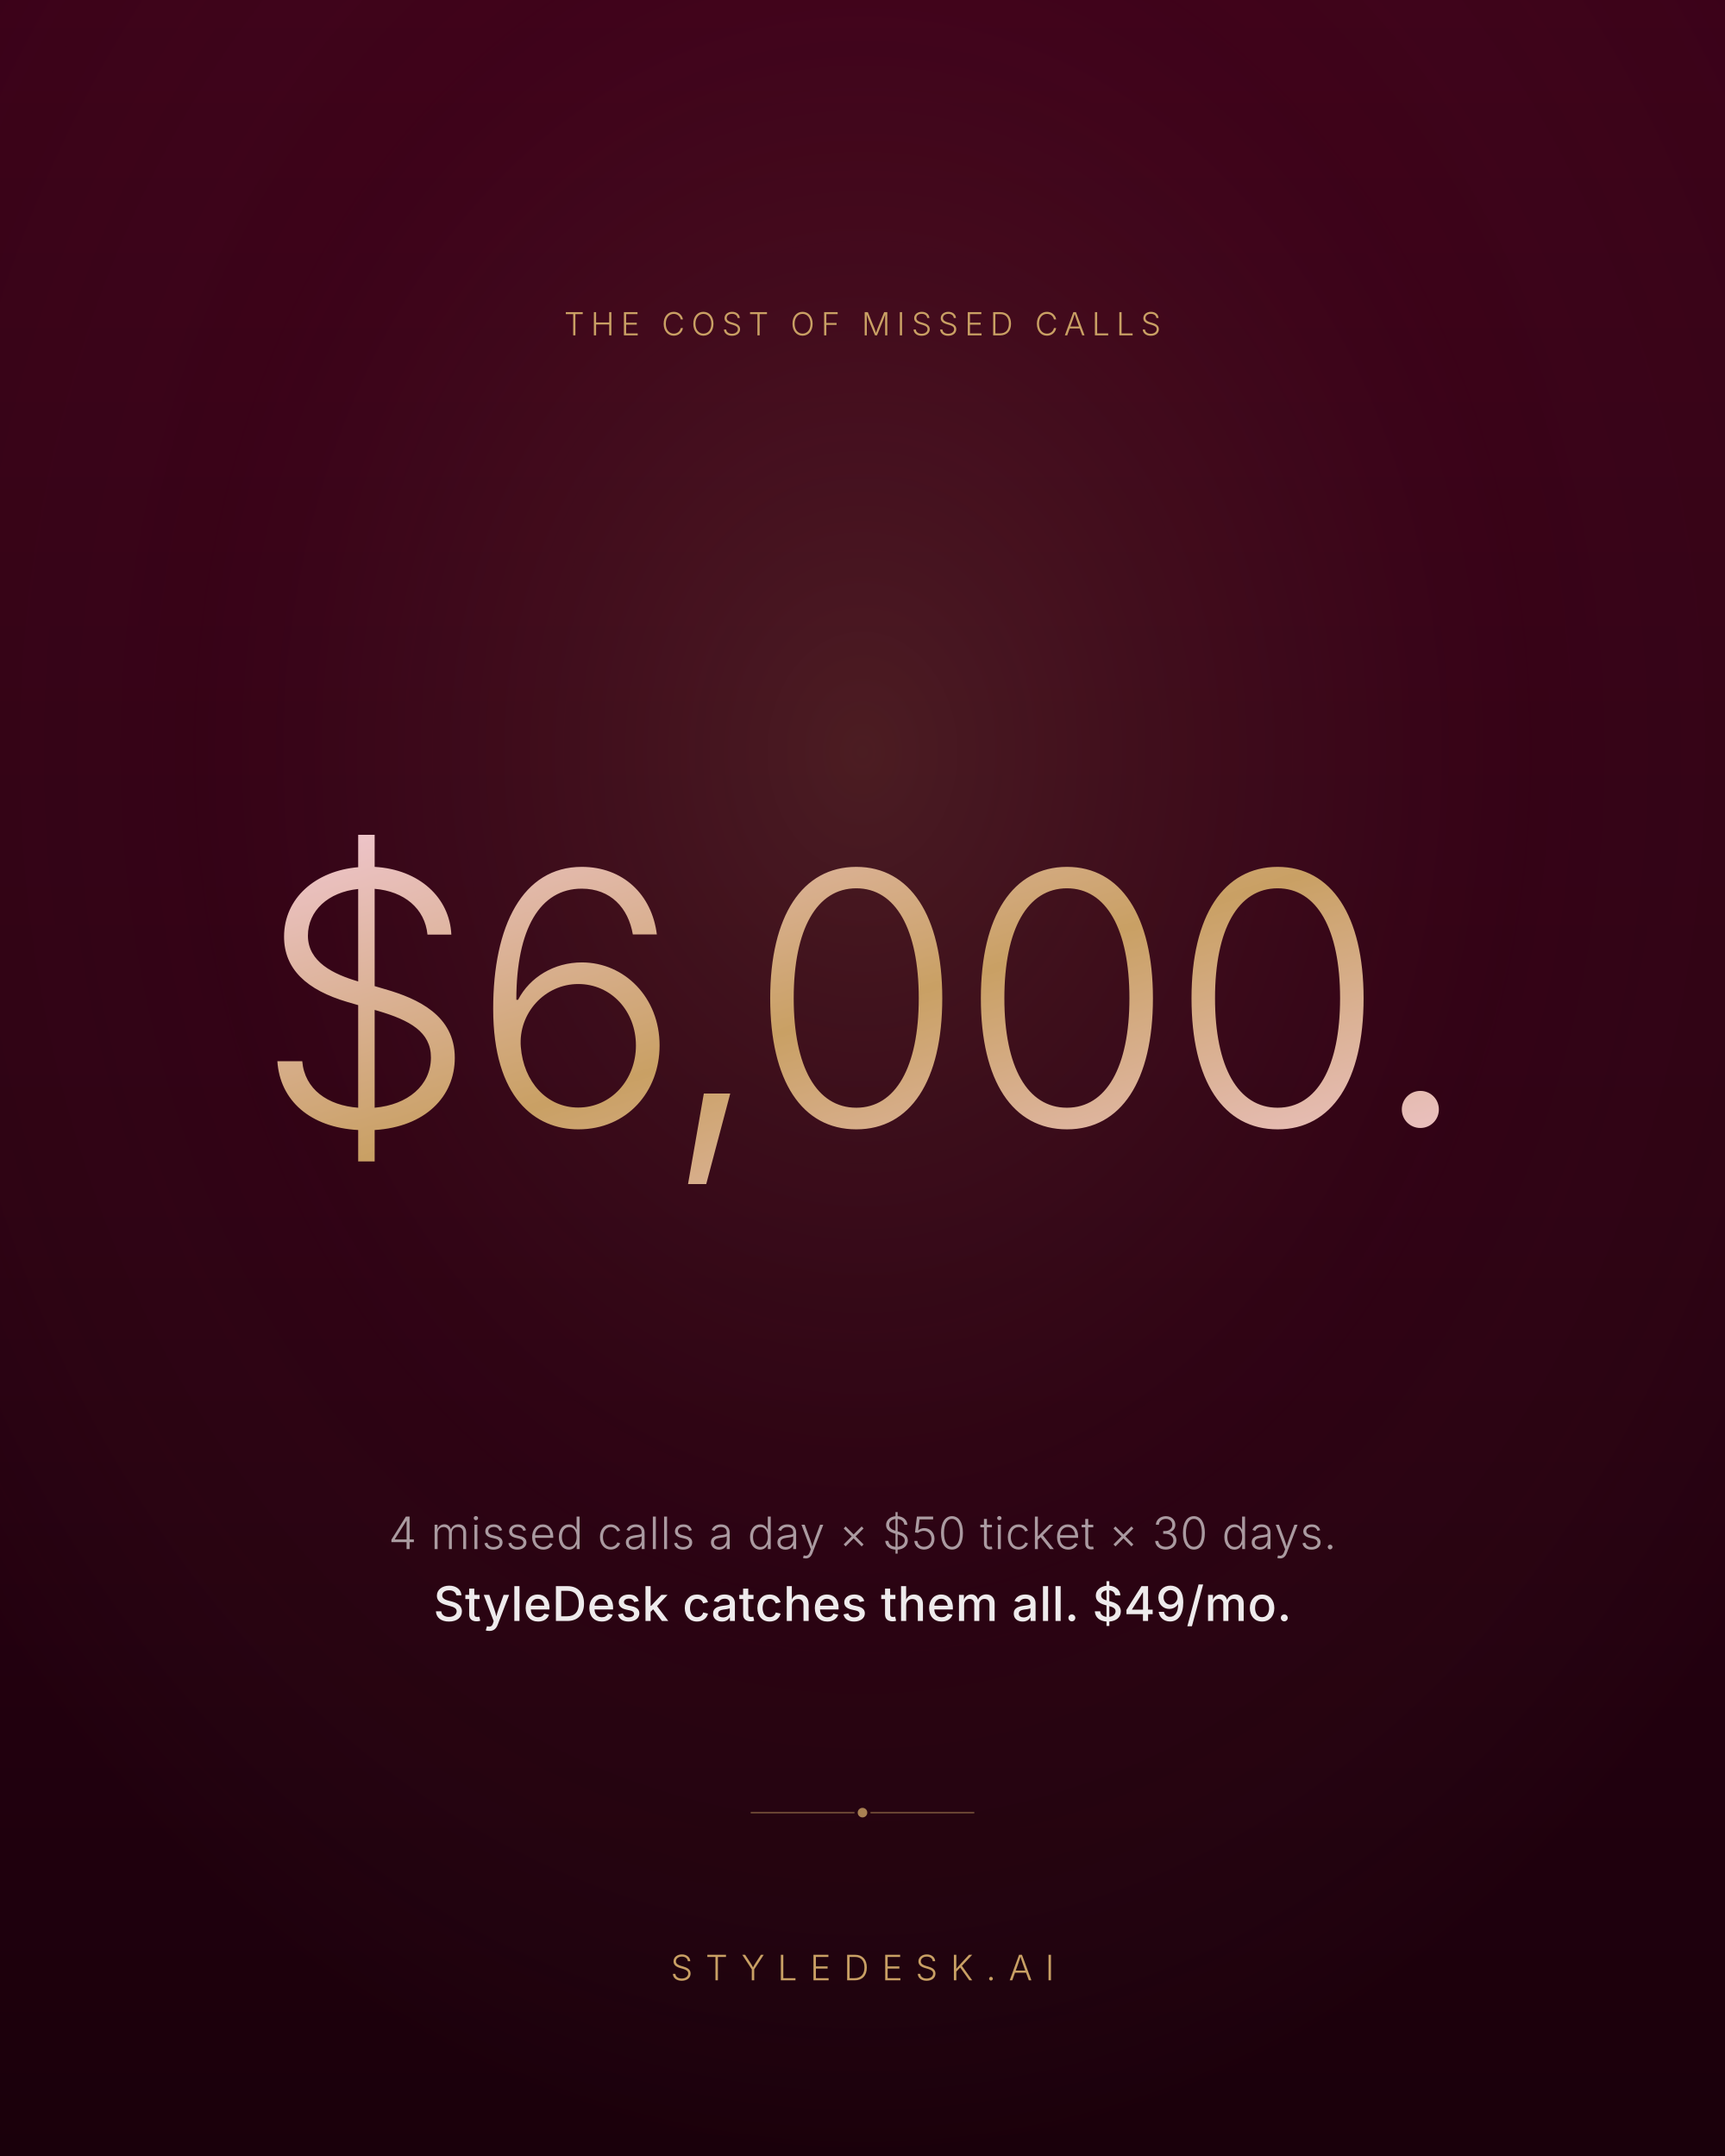
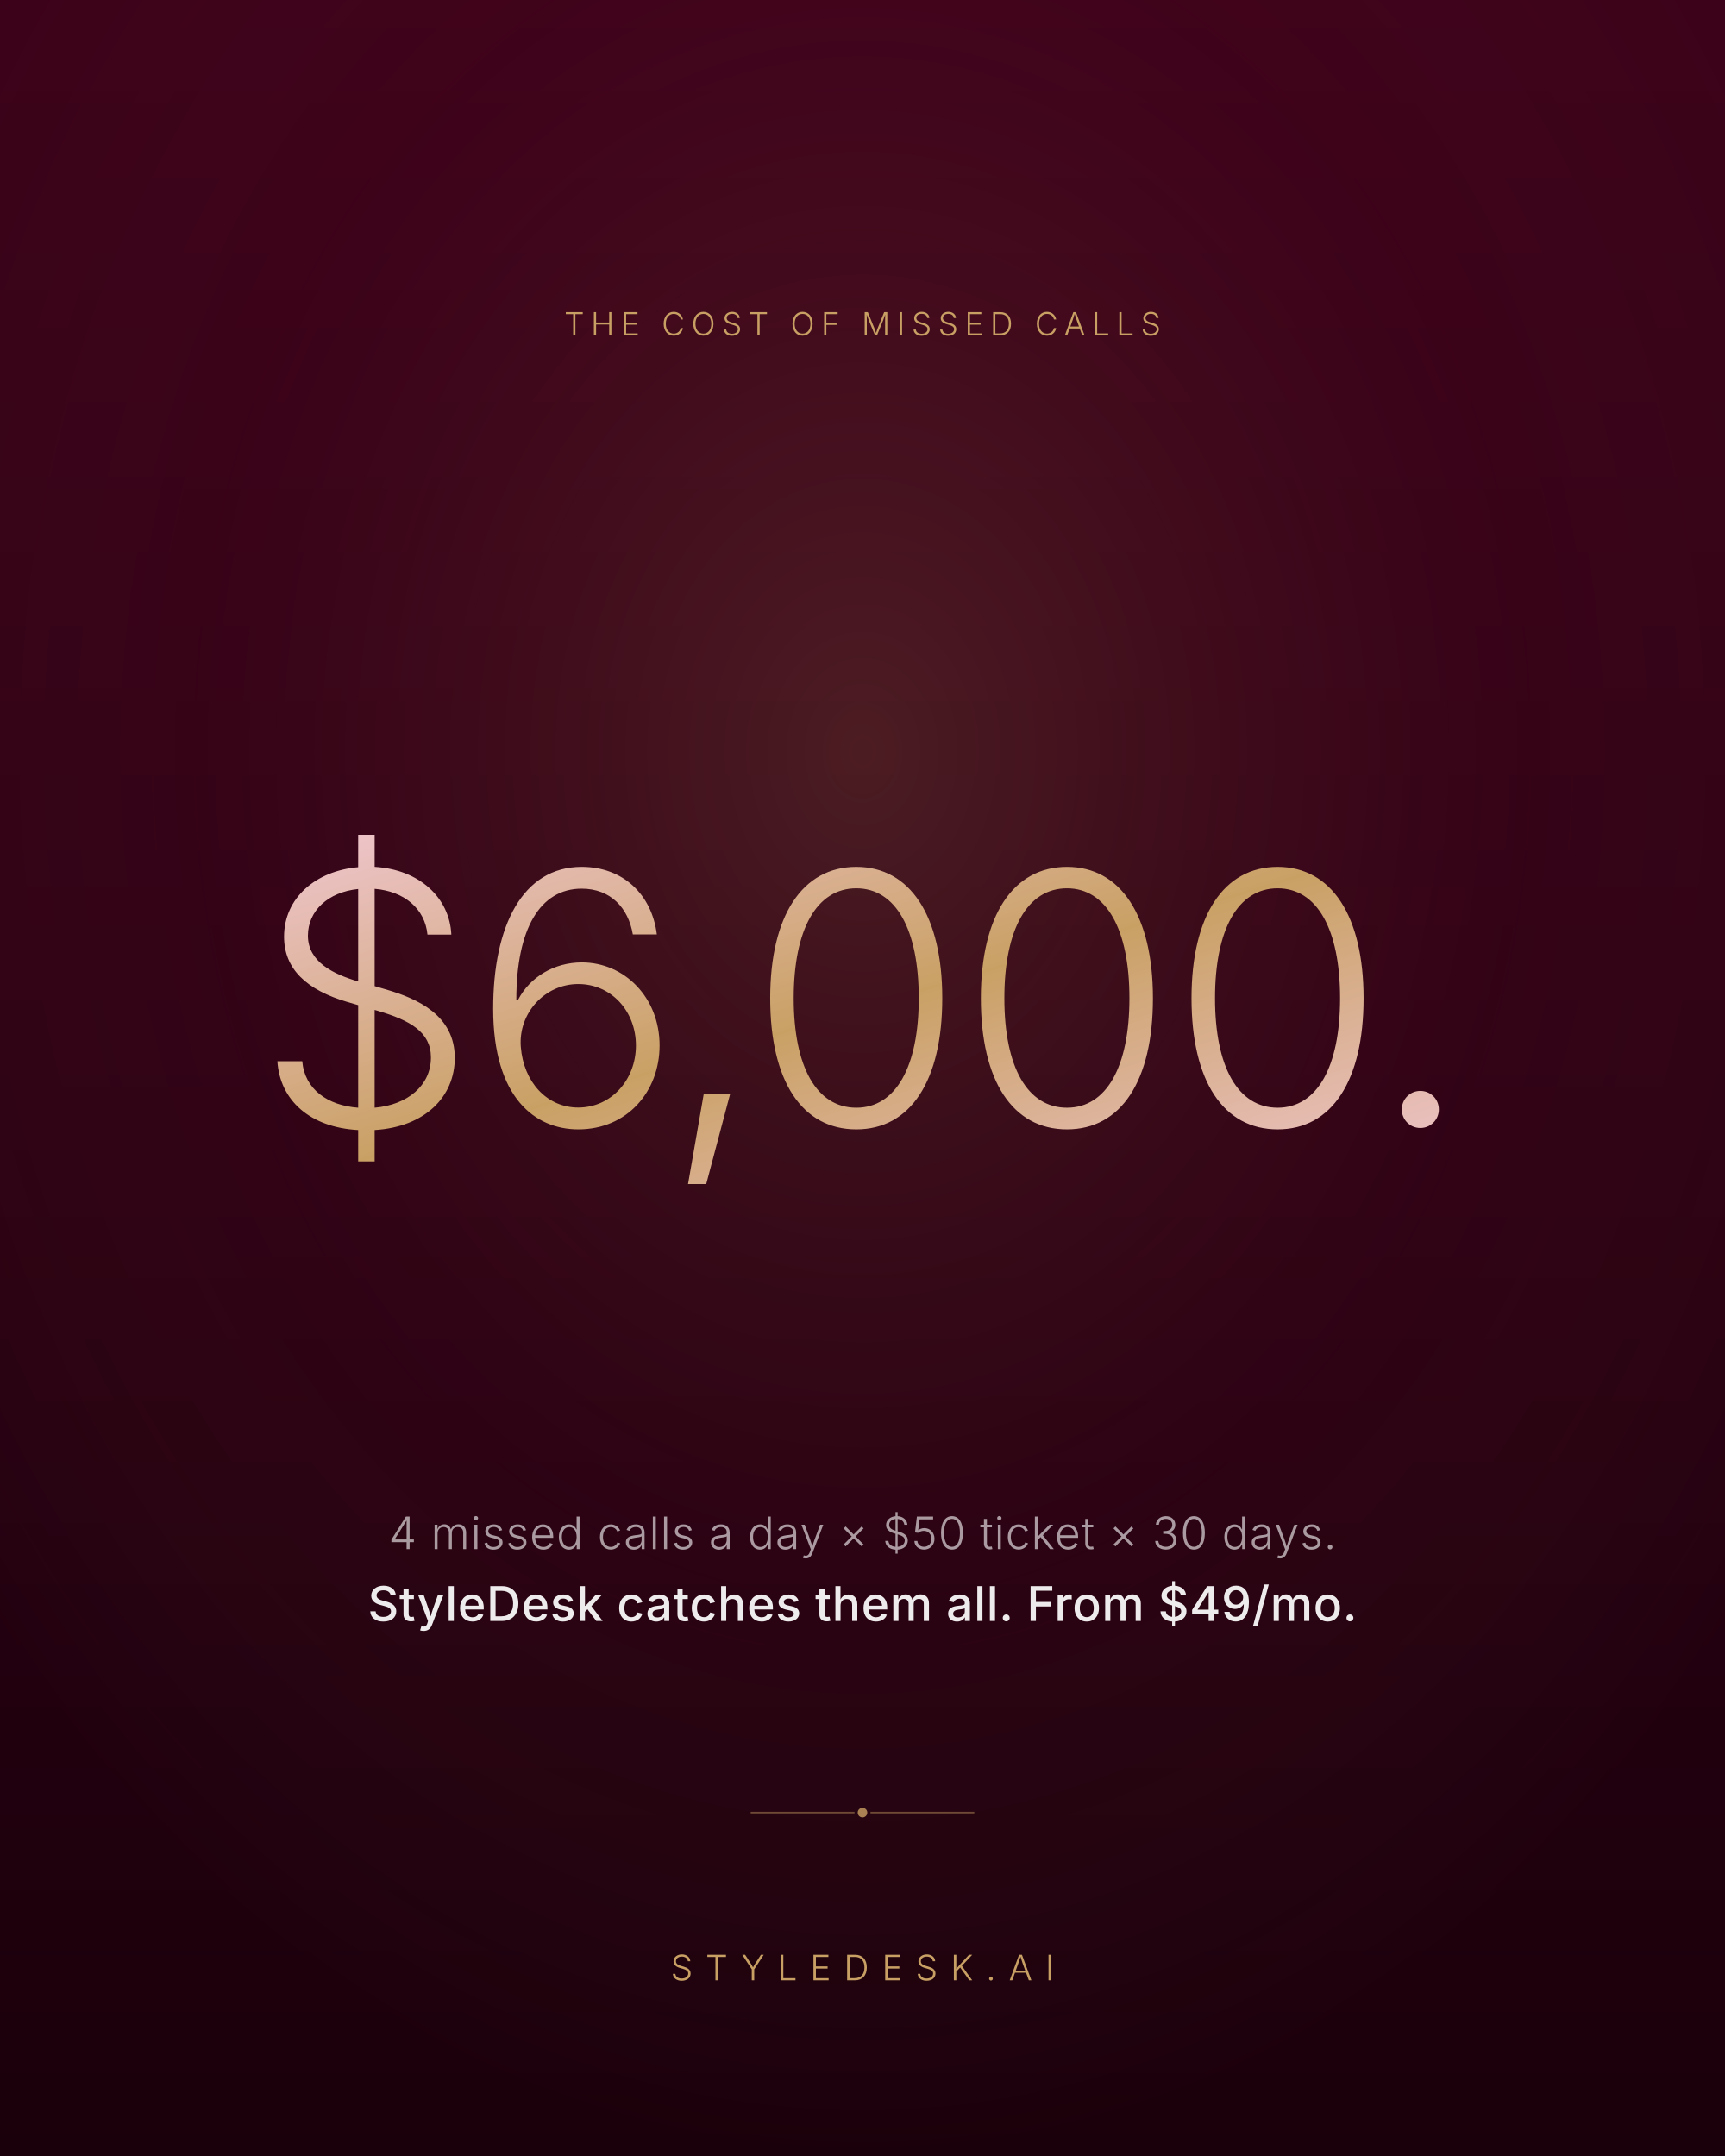
<svg xmlns="http://www.w3.org/2000/svg" viewBox="0 0 1080 1350" width="1080" height="1350" role="img" aria-label="Missed calls cost six thousand a month">
  <defs>
    <linearGradient id="bg" x1="0" y1="0" x2="0" y2="1">
      <stop offset="0%" stop-color="#3a0018" />
      <stop offset="55%" stop-color="#2a0012" />
      <stop offset="100%" stop-color="#1a000b" />
    </linearGradient>
    <linearGradient id="gold" x1="0" y1="0" x2="1" y2="1">
      <stop offset="0%" stop-color="#f0c6cf" />
      <stop offset="50%" stop-color="#c9a064" />
      <stop offset="100%" stop-color="#f0c6cf" />
    </linearGradient>
    <radialGradient id="glow" cx="50%" cy="35%" r="65%">
      <stop offset="0%" stop-color="#c9a064" stop-opacity="0.18" />
      <stop offset="60%" stop-color="#7c1f36" stop-opacity="0.08" />
      <stop offset="100%" stop-color="#c9a064" stop-opacity="0" />
    </radialGradient>
  </defs>
  <rect width="1080" height="1350" fill="url(#bg)" />
  <rect width="1080" height="1350" fill="url(#glow)" />
  <text x="540" y="210" font-family="'Helvetica Neue', 'Inter', -apple-system, 'SF Pro Display', sans-serif" font-size="20" font-weight="300" letter-spacing="4" fill="#c9a064" text-anchor="middle">THE COST OF MISSED CALLS</text>
  <text x="540" y="705" font-family="'Helvetica Neue', 'Inter', -apple-system, 'SF Pro Display', sans-serif" font-size="220" font-weight="300" fill="url(#gold)" text-anchor="middle" letter-spacing="-4">$6,000.</text>
  <text x="540" y="970" font-family="'Helvetica Neue', 'Inter', -apple-system, sans-serif" font-size="28" font-weight="300" fill="#ffffff" fill-opacity="0.6" text-anchor="middle" letter-spacing="0.5">4 missed calls a day × $50 ticket × 30 days.</text>
-   <text x="540" y="1015" font-family="'Helvetica Neue', 'Inter', -apple-system, sans-serif" font-size="30" font-weight="500" fill="#ffffff" fill-opacity="0.92" text-anchor="middle" letter-spacing="0.3">StyleDesk catches them all. $49/mo.</text>
+   <text x="540" y="1015" font-family="'Helvetica Neue', 'Inter', -apple-system, sans-serif" font-size="30" font-weight="500" fill="#ffffff" fill-opacity="0.92" text-anchor="middle" letter-spacing="0.3">StyleDesk catches them all. From $49/mo.</text>
  <line x1="470" y1="1135" x2="535" y2="1135" stroke="#c9a064" stroke-opacity="0.45" />
  <circle cx="540" cy="1135" r="3" fill="#c9a064" fill-opacity="0.8" />
  <line x1="545" y1="1135" x2="610" y2="1135" stroke="#c9a064" stroke-opacity="0.45" />
  <text x="540" y="1240" font-family="'Helvetica Neue', 'Inter', -apple-system, sans-serif" font-size="22" font-weight="300" fill="#c9a064" text-anchor="middle" letter-spacing="8">STYLEDESK.AI</text>
</svg>
